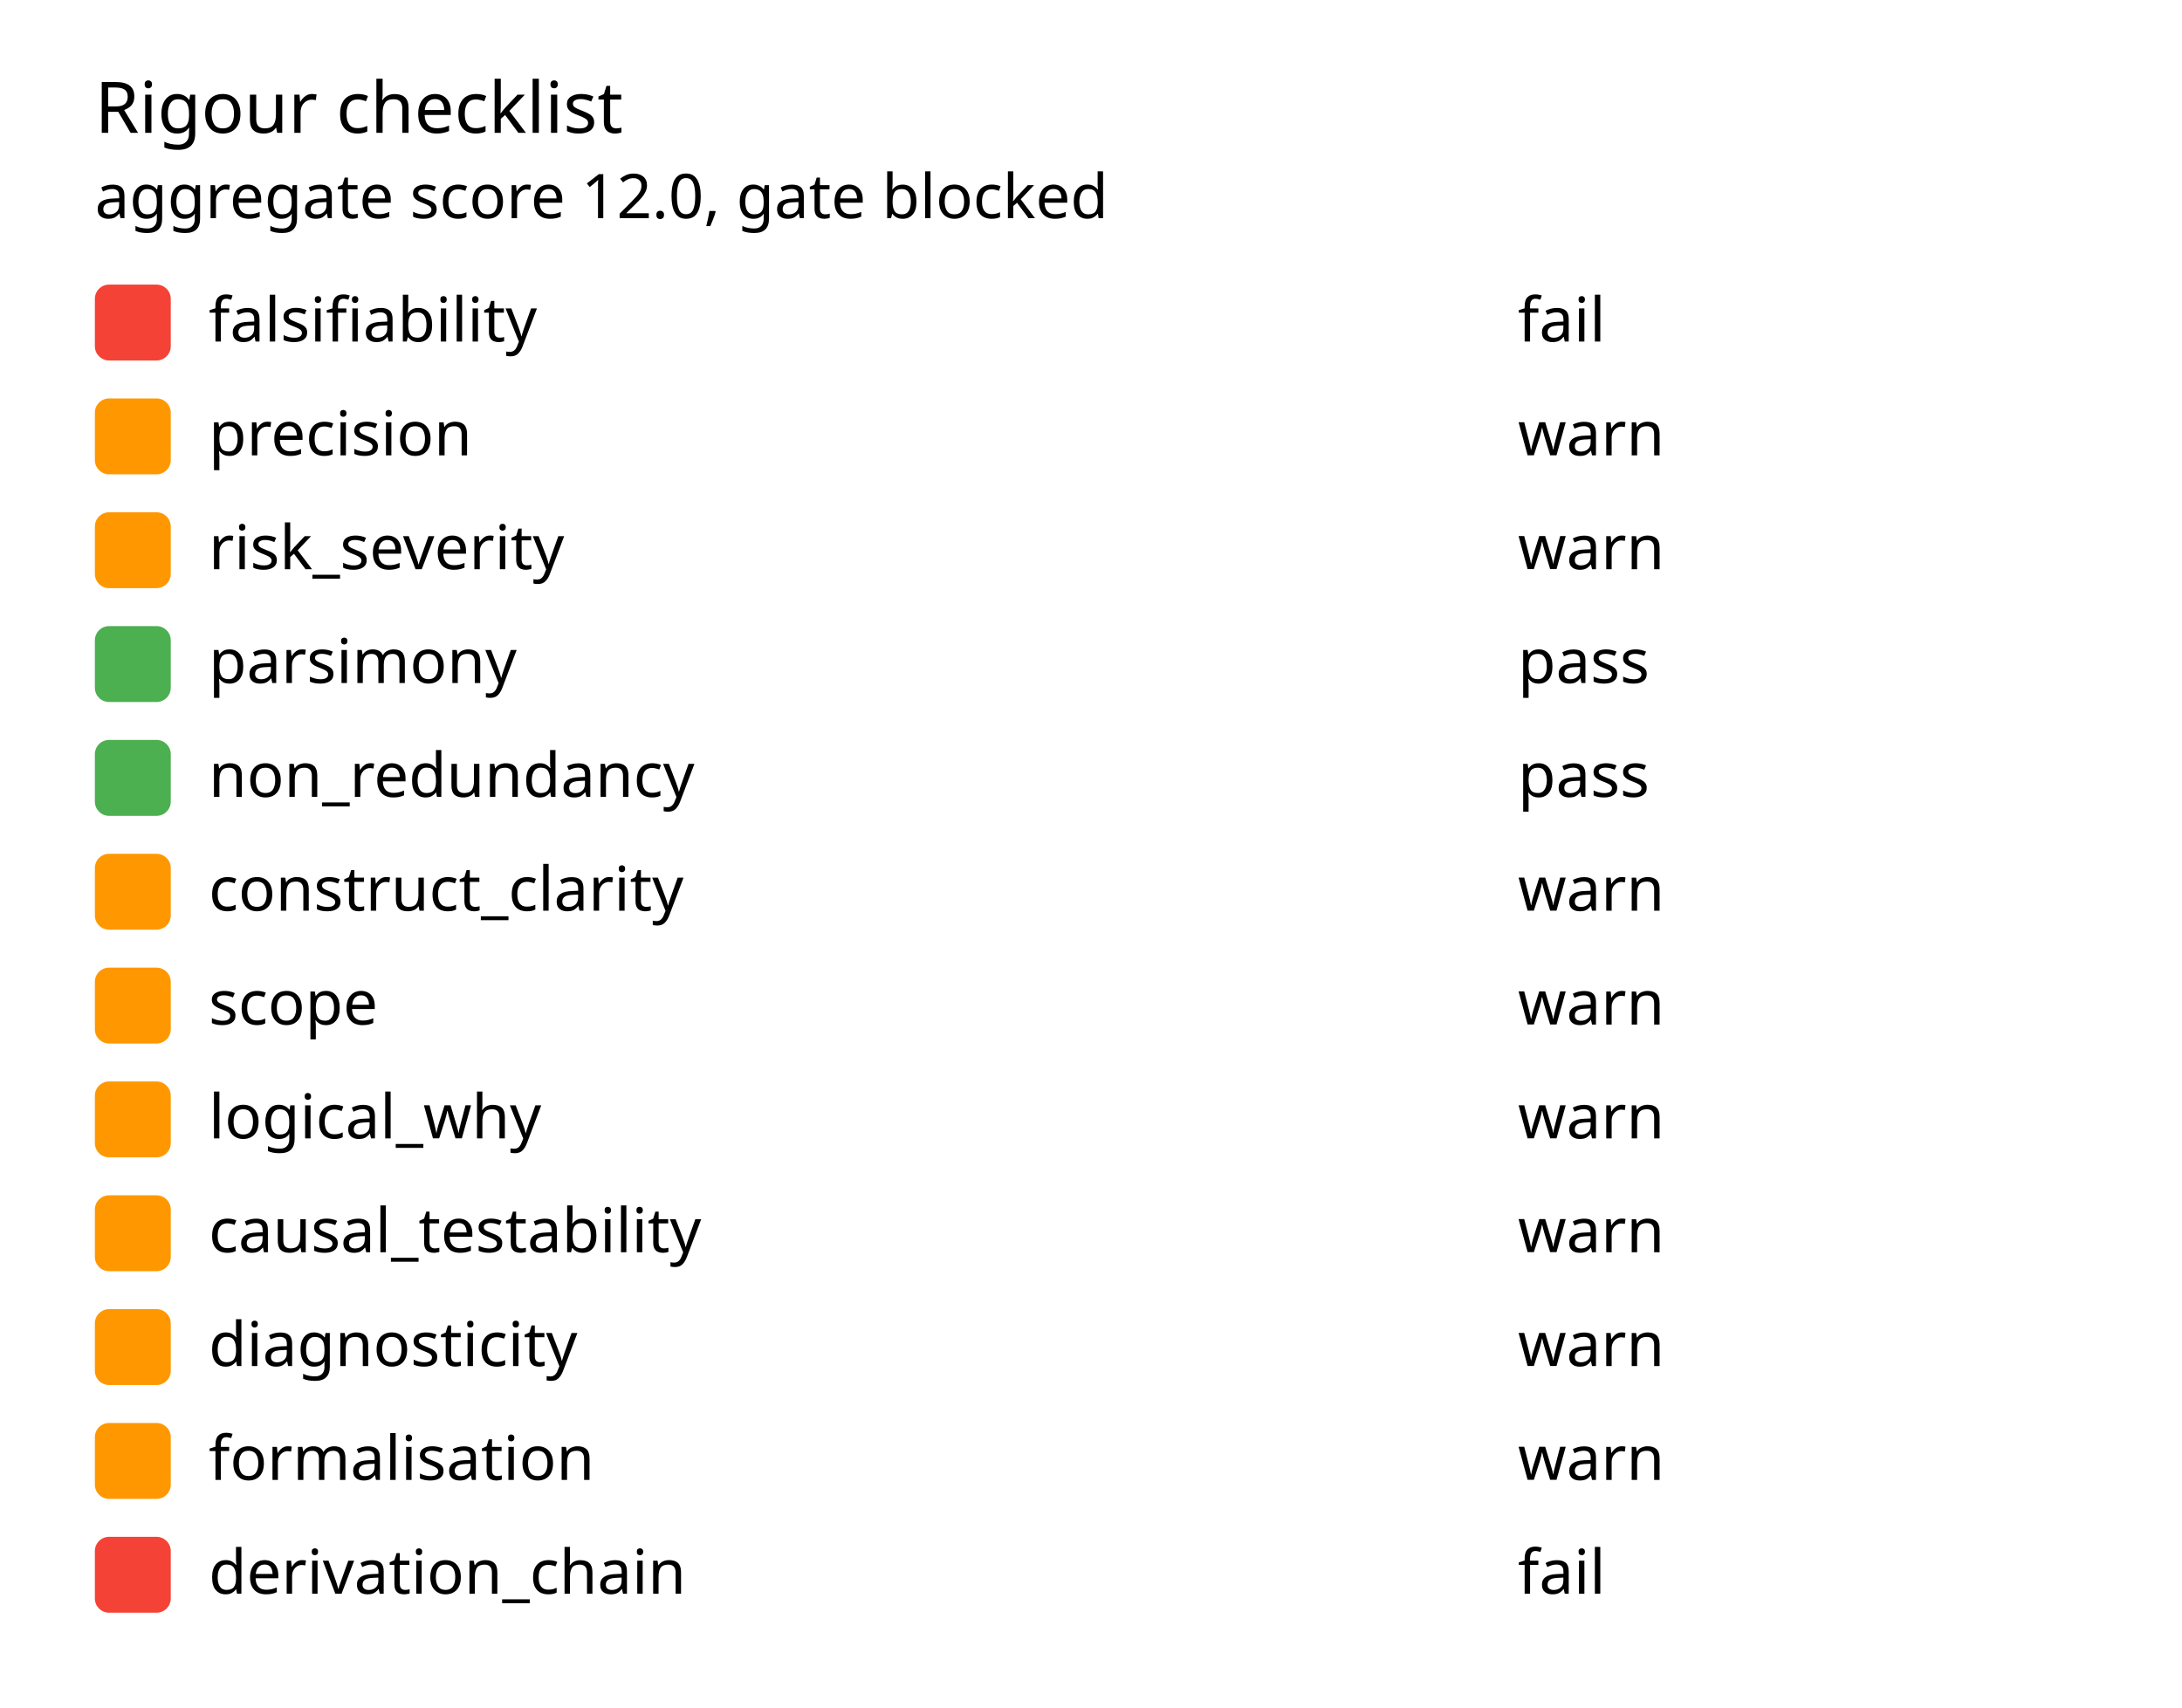
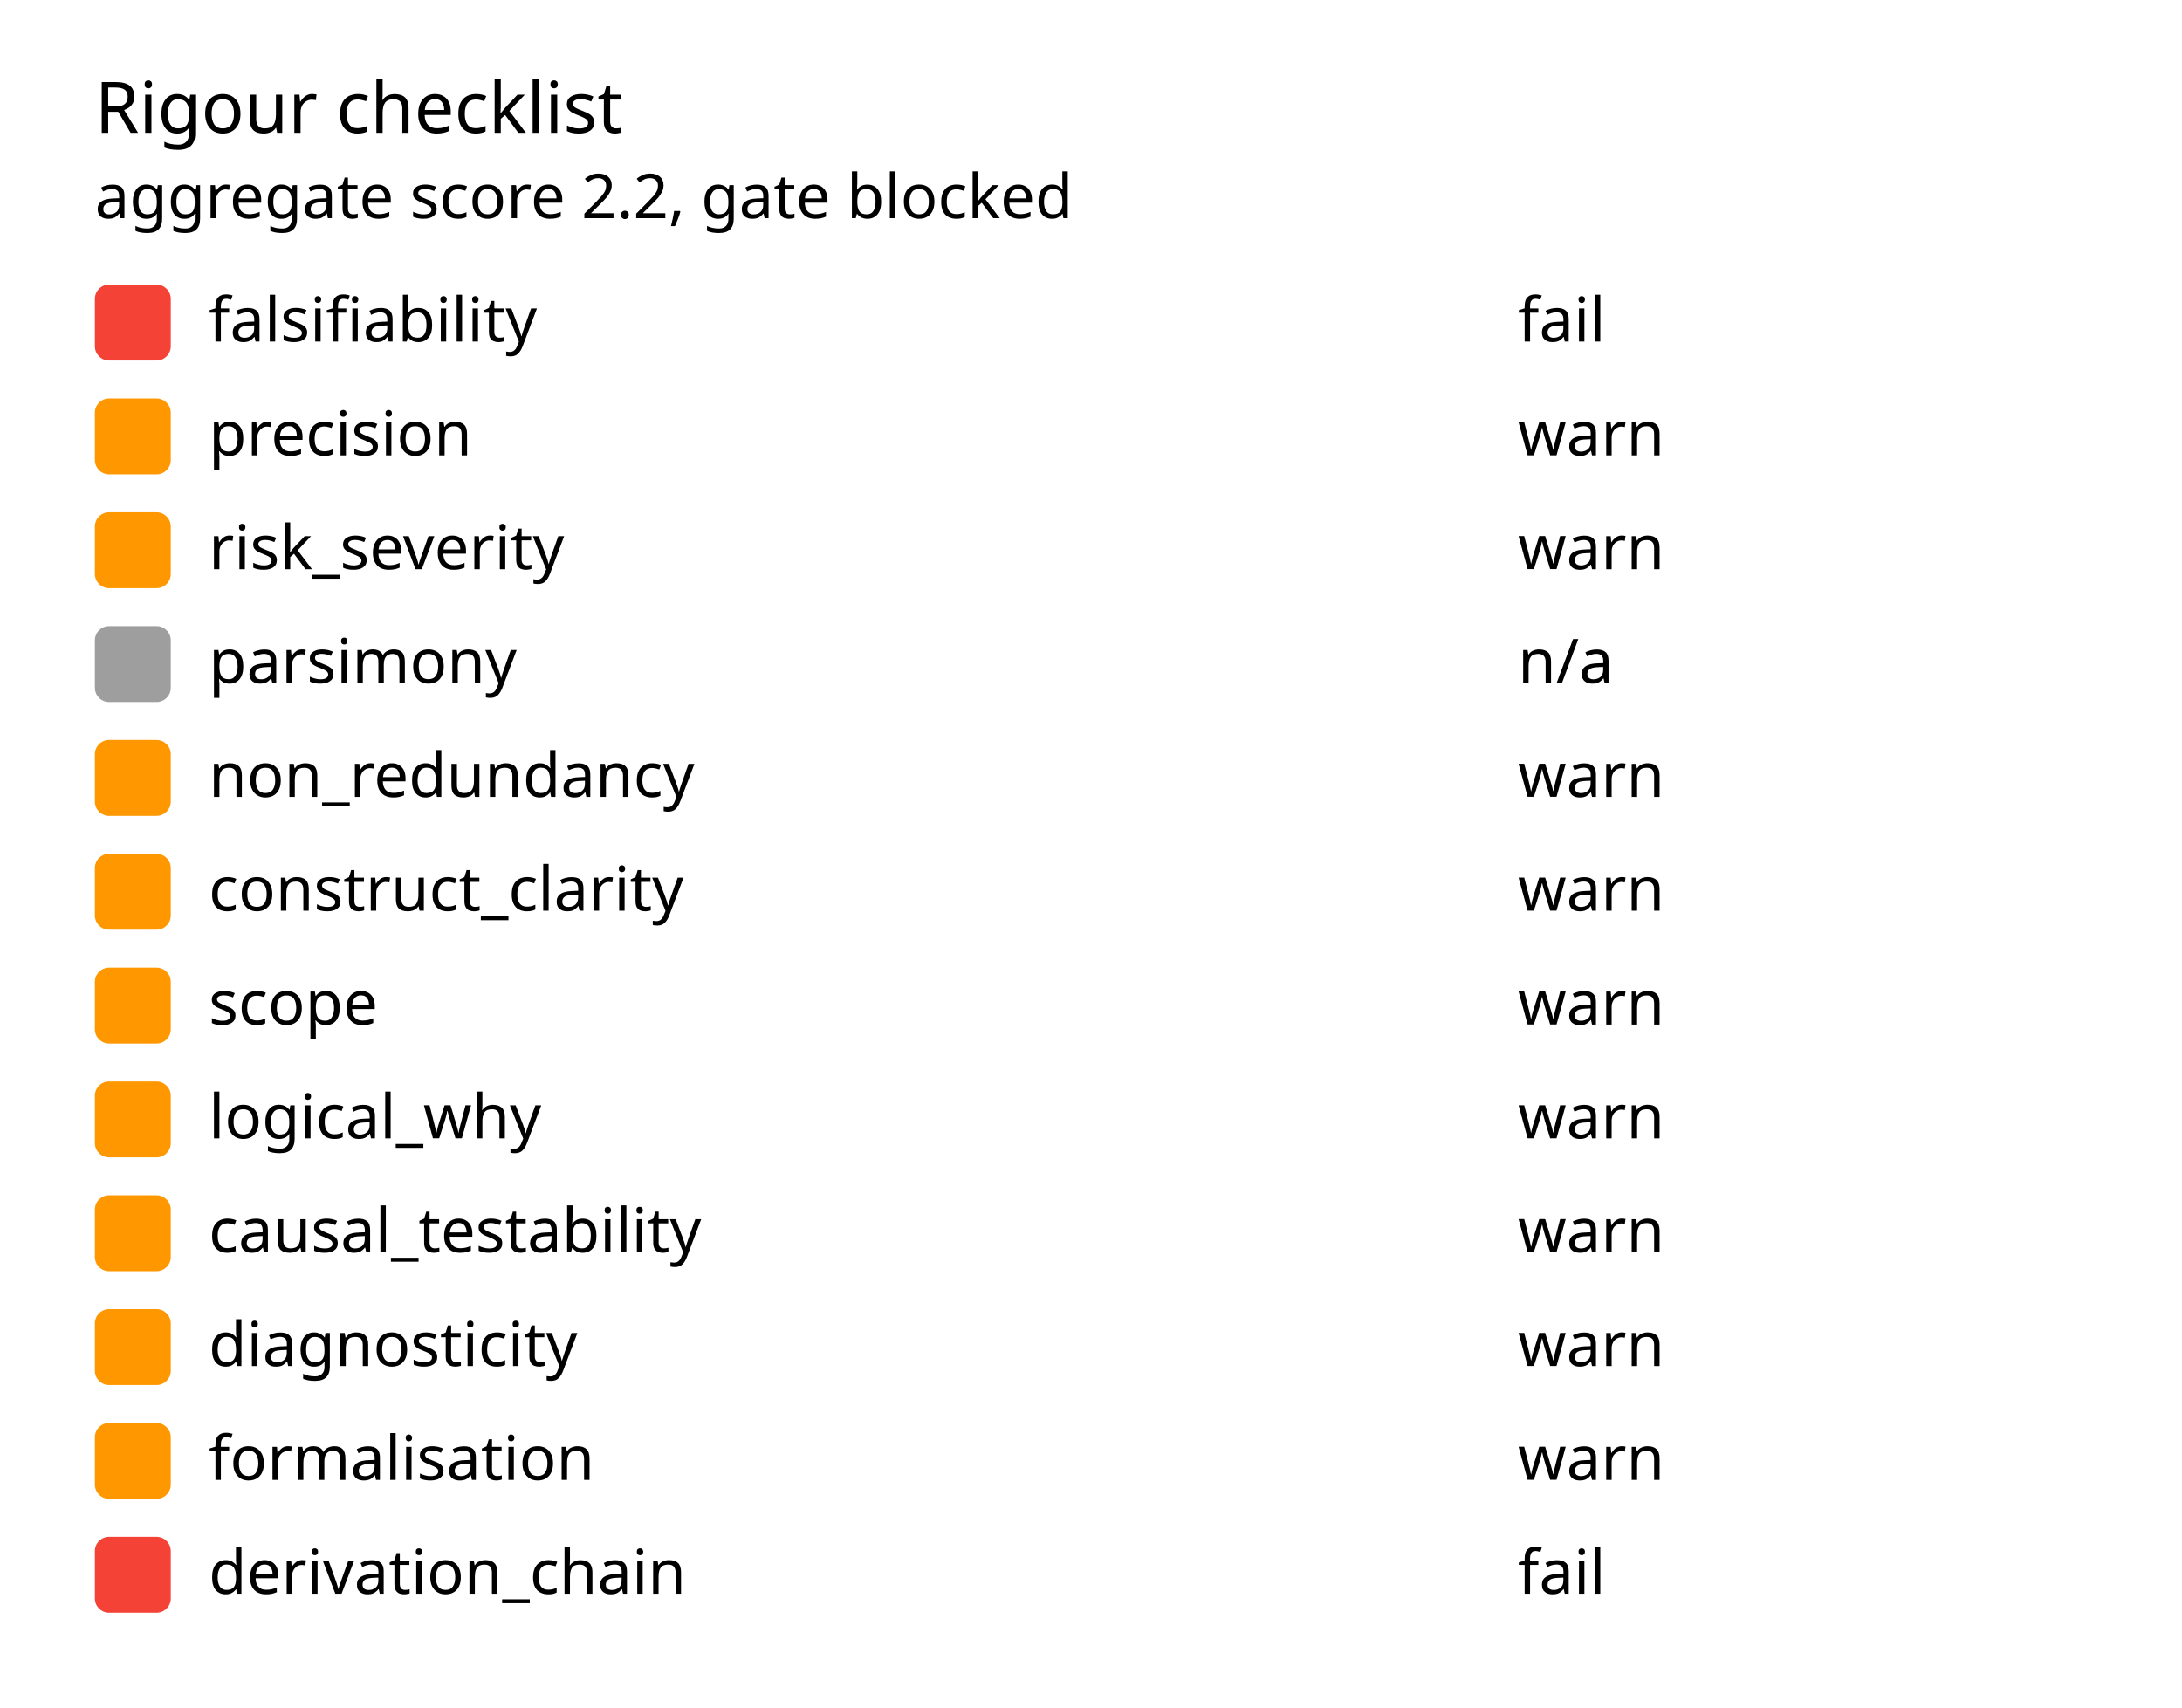
<svg xmlns="http://www.w3.org/2000/svg" width="460" height="360" viewBox="0 0 460 360" font-family="sans-serif" font-size="13">
  <text x="20" y="28" font-size="15">Rigour checklist</text>
-   <text x="20" y="46">aggregate score 12.0, gate blocked</text>
+   <text x="20" y="46">aggregate score 2.2, gate blocked</text>
  <rect x="20" y="60" width="16" height="16" rx="3" fill="#f44336" />
  <text x="44" y="72">falsifiability</text>
  <text x="320" y="72">fail</text>
  <rect x="20" y="84" width="16" height="16" rx="3" fill="#ff9800" />
  <text x="44" y="96">precision</text>
  <text x="320" y="96">warn</text>
  <rect x="20" y="108" width="16" height="16" rx="3" fill="#ff9800" />
  <text x="44" y="120">risk_severity</text>
  <text x="320" y="120">warn</text>
-   <rect x="20" y="132" width="16" height="16" rx="3" fill="#4caf50" />
+   <rect x="20" y="132" width="16" height="16" rx="3" fill="#9e9e9e" />
  <text x="44" y="144">parsimony</text>
-   <text x="320" y="144">pass</text>
-   <rect x="20" y="156" width="16" height="16" rx="3" fill="#4caf50" />
+   <text x="320" y="144">n/a</text>
+   <rect x="20" y="156" width="16" height="16" rx="3" fill="#ff9800" />
  <text x="44" y="168">non_redundancy</text>
-   <text x="320" y="168">pass</text>
+   <text x="320" y="168">warn</text>
  <rect x="20" y="180" width="16" height="16" rx="3" fill="#ff9800" />
  <text x="44" y="192">construct_clarity</text>
  <text x="320" y="192">warn</text>
  <rect x="20" y="204" width="16" height="16" rx="3" fill="#ff9800" />
  <text x="44" y="216">scope</text>
  <text x="320" y="216">warn</text>
  <rect x="20" y="228" width="16" height="16" rx="3" fill="#ff9800" />
  <text x="44" y="240">logical_why</text>
  <text x="320" y="240">warn</text>
  <rect x="20" y="252" width="16" height="16" rx="3" fill="#ff9800" />
  <text x="44" y="264">causal_testability</text>
  <text x="320" y="264">warn</text>
  <rect x="20" y="276" width="16" height="16" rx="3" fill="#ff9800" />
  <text x="44" y="288">diagnosticity</text>
  <text x="320" y="288">warn</text>
  <rect x="20" y="300" width="16" height="16" rx="3" fill="#ff9800" />
  <text x="44" y="312">formalisation</text>
  <text x="320" y="312">warn</text>
  <rect x="20" y="324" width="16" height="16" rx="3" fill="#f44336" />
  <text x="44" y="336">derivation_chain</text>
  <text x="320" y="336">fail</text>
</svg>
